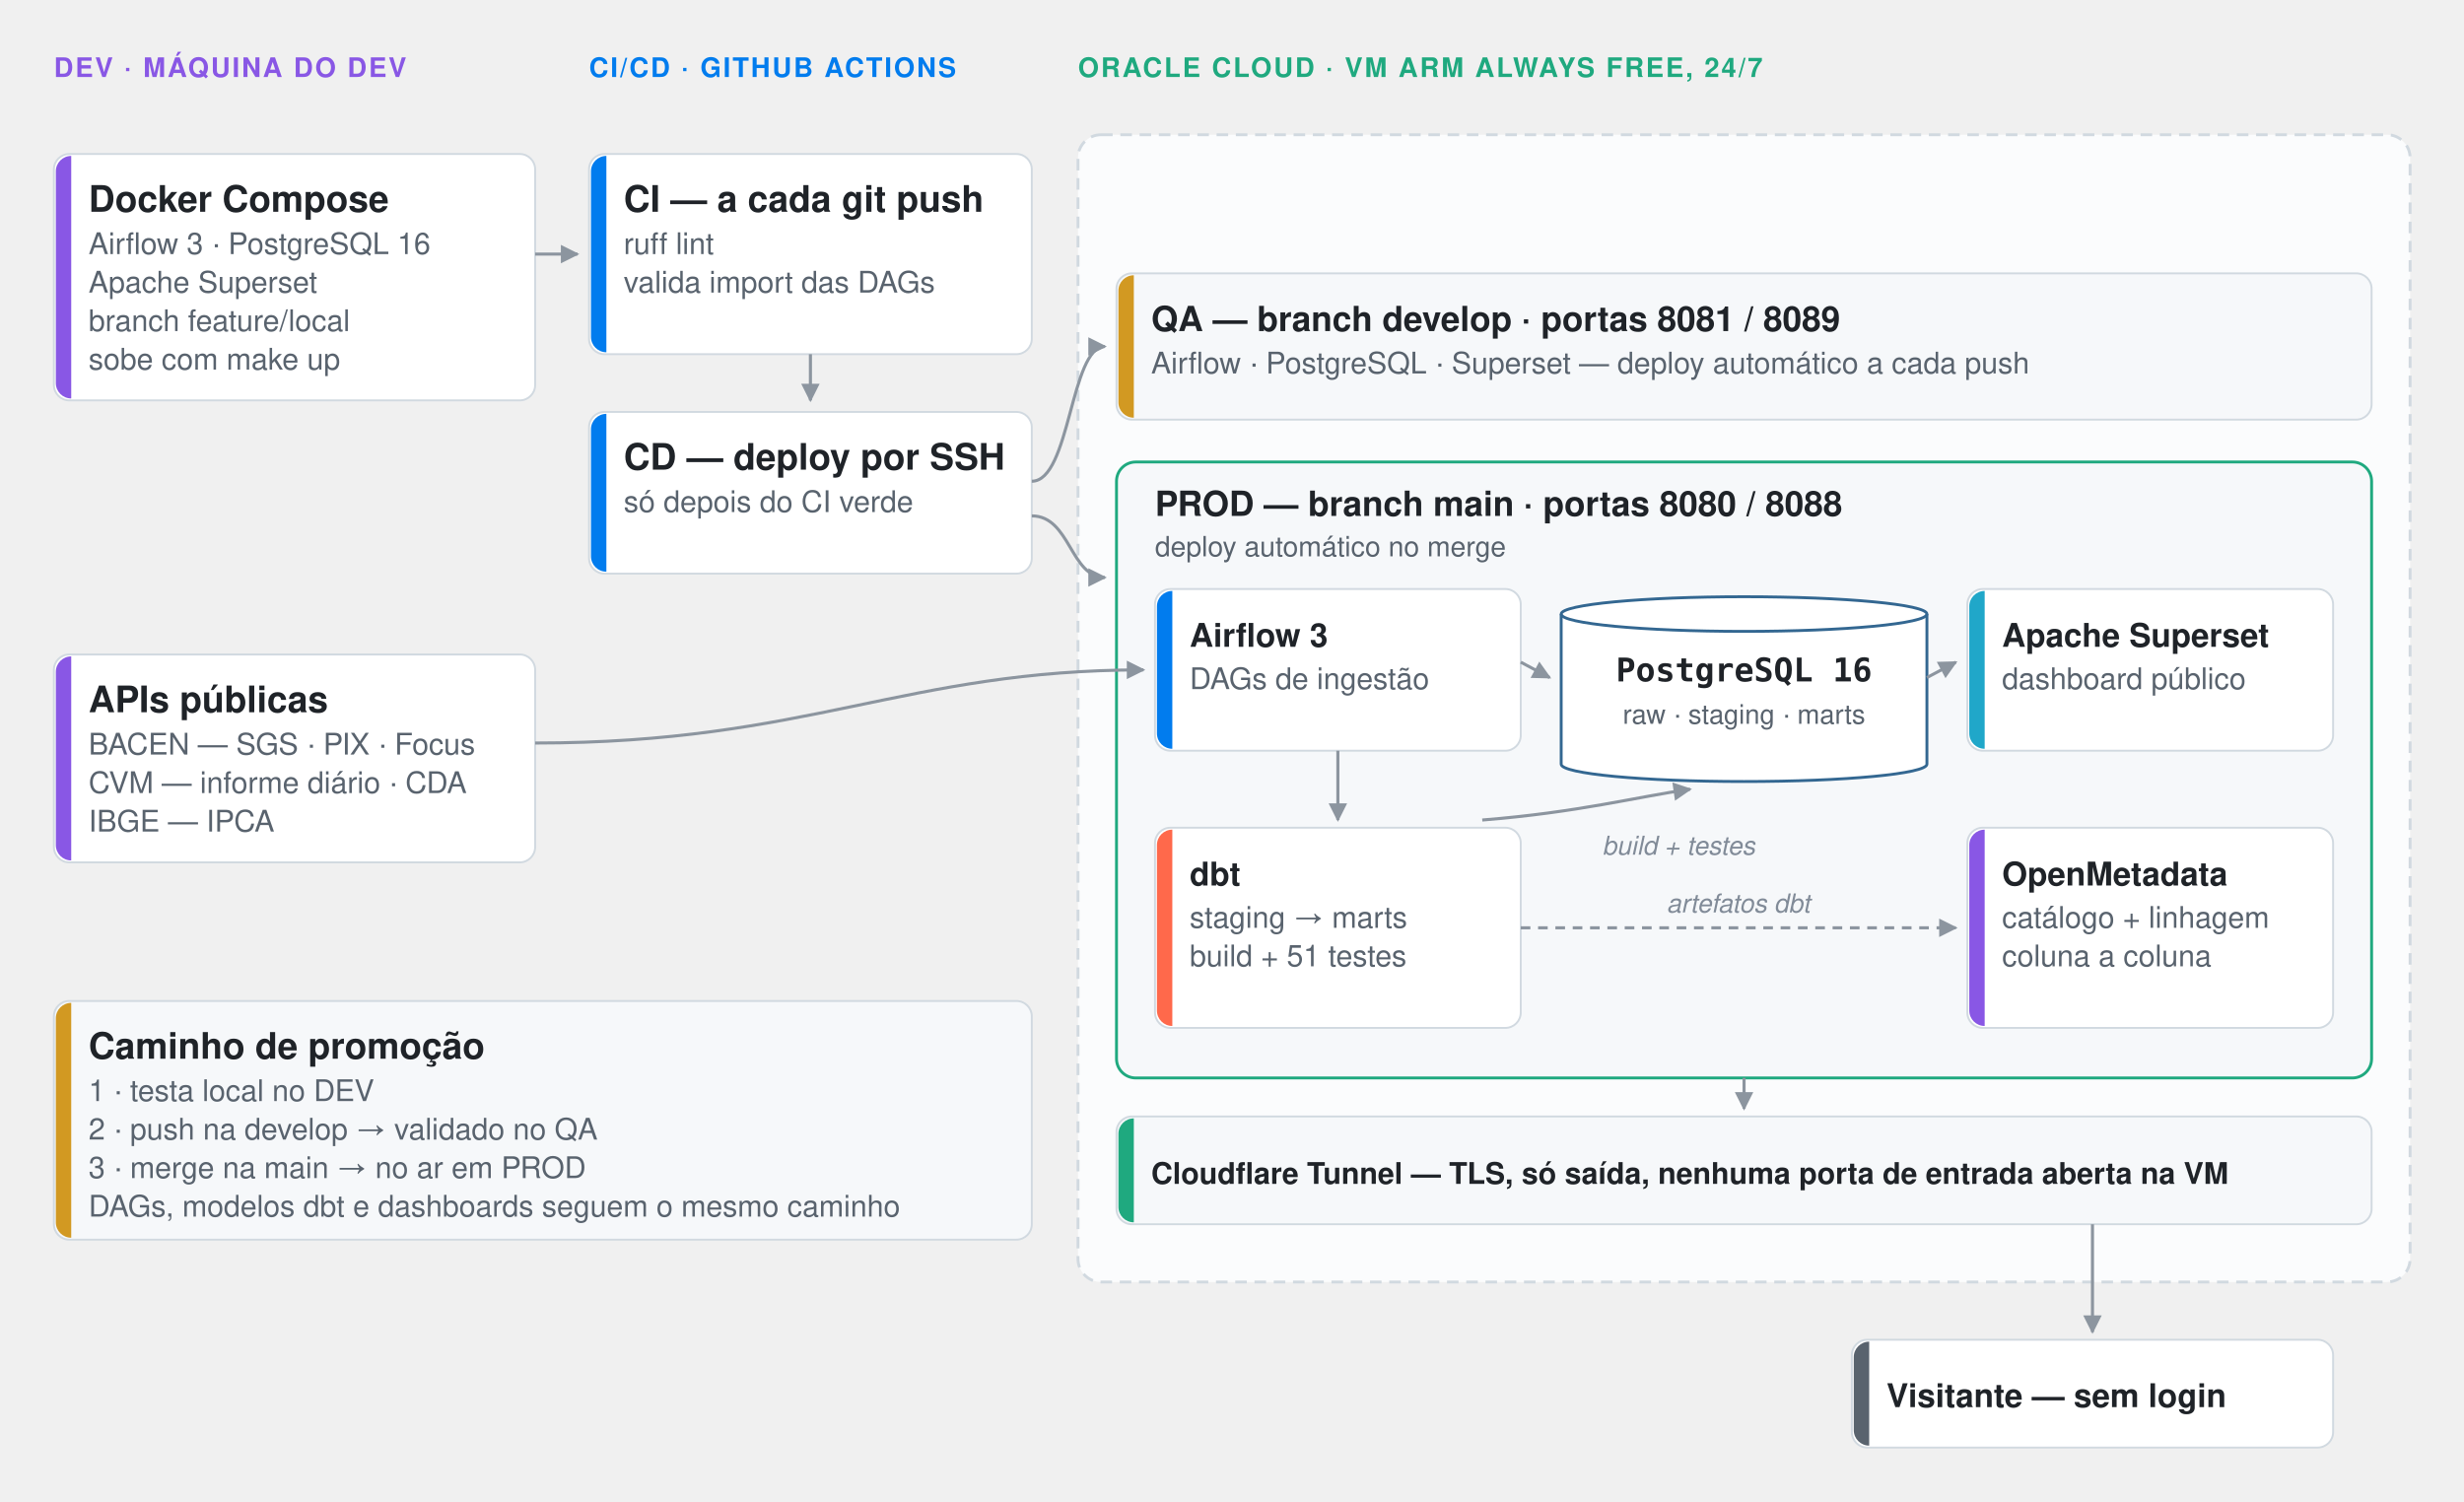
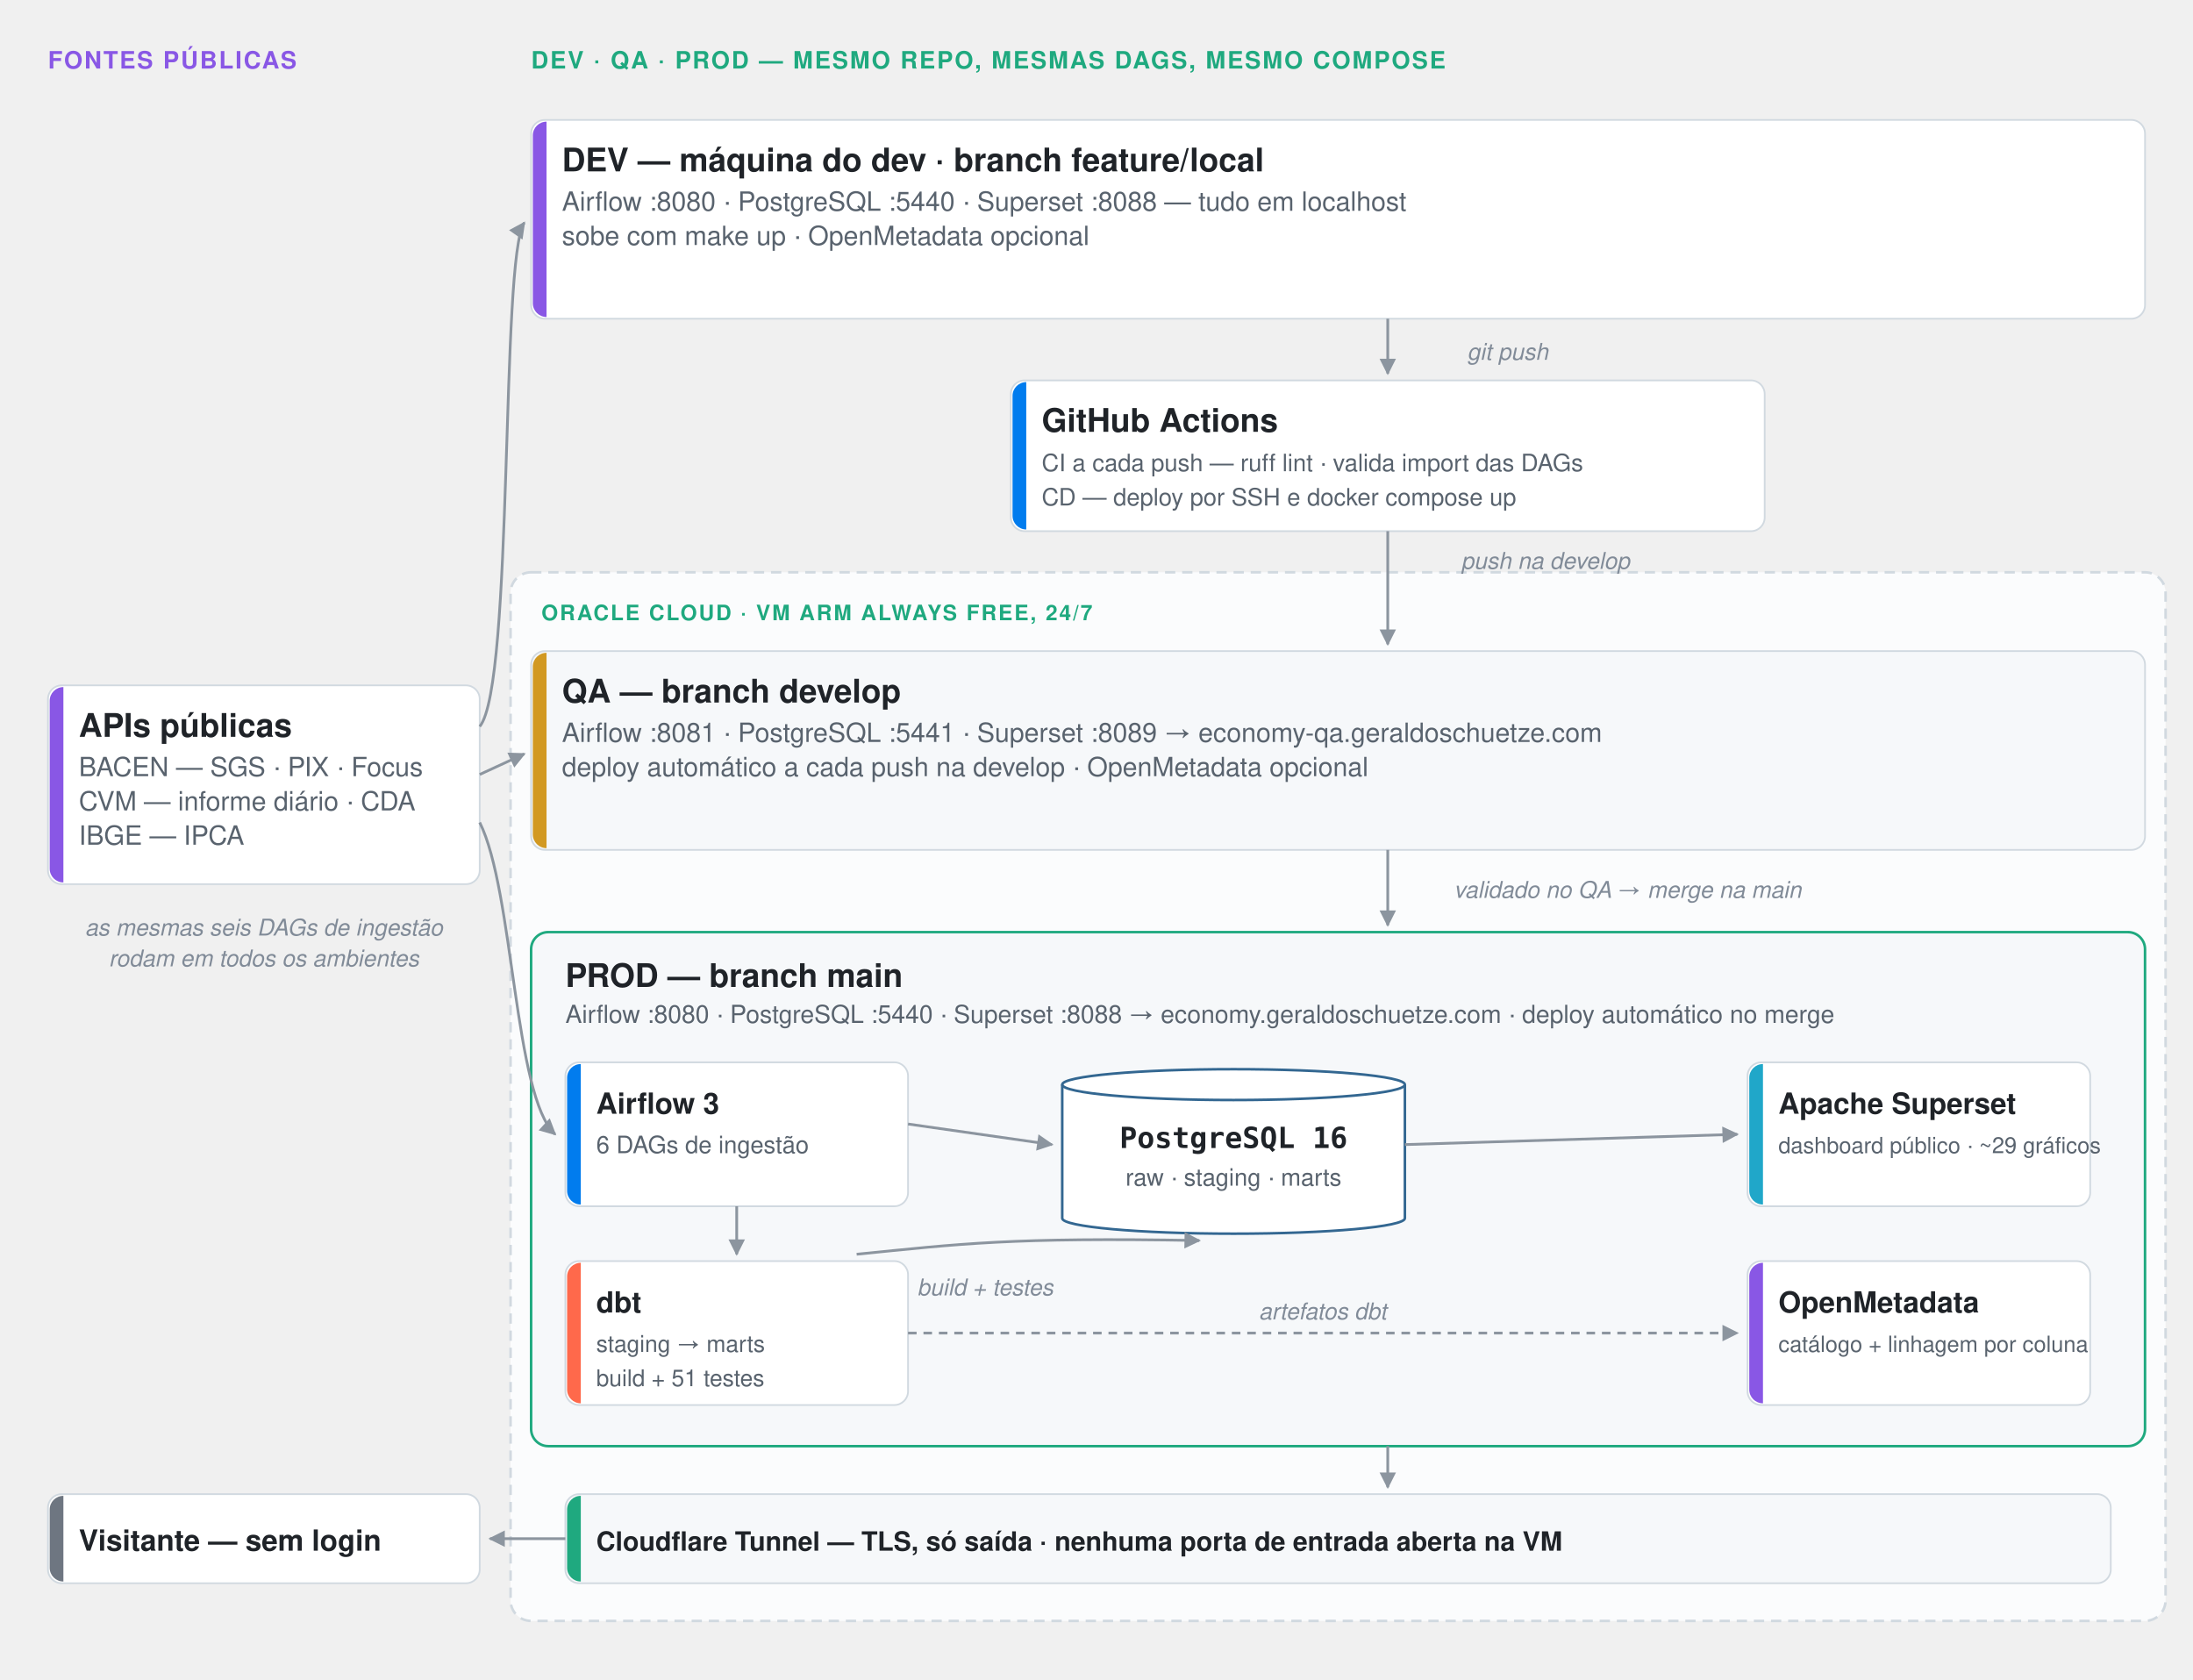
- <svg xmlns="http://www.w3.org/2000/svg" viewBox="0 0 1280 780" width="1280" height="780" role="img" aria-label="Arquitetura em três ambientes. A máquina do desenvolvedor roda a stack em Docker Compose e faz push para o GitHub Actions, que roda lint, valida o import das DAGs e faz deploy por SSH para o QA na branch develop e o PROD na main, ambos numa única VM ARM Always Free da Oracle Cloud. Dentro do PROD, o Airflow ingere as APIs públicas de BACEN, CVM e IBGE no PostgreSQL, o dbt constrói e testa staging e marts, o Superset serve o dashboard público e o OpenMetadata cataloga a linhagem — tudo alcançado pelo visitante através de um Cloudflare Tunnel de saída.">
+ <svg xmlns="http://www.w3.org/2000/svg" viewBox="0 0 1280 980" width="1280" height="980" role="img" aria-label="Arquitetura em três ambientes. As mesmas APIs públicas — BACEN, CVM e IBGE — são ingeridas pelas mesmas seis DAGs do Airflow em DEV, QA e PROD, cada um no seu próprio PostgreSQL. A promoção é sequencial: a máquina do desenvolvedor faz push para o GitHub Actions, que roda lint e valida o import das DAGs, e então faz deploy por SSH para o QA na branch develop; validado no QA, a develop entra na main e o PROD é publicado. QA e PROD ficam lado a lado numa única VM ARM Always Free da Oracle Cloud. Dentro do PROD, o Airflow grava os dados raw no PostgreSQL, o dbt constrói e testa staging e marts, o Superset serve o dashboard público e o OpenMetadata guarda o catálogo e a linhagem coluna a coluna, tudo alcançado por um Cloudflare Tunnel de saída por visitantes que nunca fazem login.">
  <defs>
    <marker id="ah" viewBox="0 0 10 10" refX="9" refY="5" markerWidth="6" markerHeight="6" orient="auto-start-reverse">
      <path d="M0 0 L10 5 L0 10 z" fill="#8c959f" />
    </marker>
  </defs>
-   <rect width="1280" height="780" fill="none" />
-   <text x="28" y="40" font-family="-apple-system, BlinkMacSystemFont, 'Segoe UI', Helvetica, Arial, sans-serif" font-size="14" font-weight="700" letter-spacing="1" fill="#8957e5">DEV · MÁQUINA DO DEV</text>
-   <text x="306" y="40" font-family="-apple-system, BlinkMacSystemFont, 'Segoe UI', Helvetica, Arial, sans-serif" font-size="14" font-weight="700" letter-spacing="1" fill="#017CEE">CI/CD · GITHUB ACTIONS</text>
-   <text x="560" y="40" font-family="-apple-system, BlinkMacSystemFont, 'Segoe UI', Helvetica, Arial, sans-serif" font-size="14" font-weight="700" letter-spacing="1" fill="#1FA97F">ORACLE CLOUD · VM ARM ALWAYS FREE, 24/7</text>
-   <rect x="560" y="70" width="692" height="596" rx="12" fill="#fbfcfd" stroke="#d1d9e0" stroke-width="1.5" stroke-dasharray="6 4" />
-   <rect x="28" y="80" width="250" height="128" rx="8" fill="#ffffff" stroke="#d1d9e0" stroke-width="1" />
-   <path d="M29 89 a8 8 0 0 1 8-8 h0 v126 h0 a8 8 0 0 1-8-8 Z" fill="#8957e5" />
-   <text x="46" y="110" font-family="-apple-system, BlinkMacSystemFont, 'Segoe UI', Helvetica, Arial, sans-serif" font-size="19" font-weight="600" fill="#1f2328">Docker Compose</text>
-   <text x="46" y="132" font-family="-apple-system, BlinkMacSystemFont, 'Segoe UI', Helvetica, Arial, sans-serif" font-size="15.5" fill="#59636e">Airflow 3 · PostgreSQL 16</text>
-   <text x="46" y="152" font-family="-apple-system, BlinkMacSystemFont, 'Segoe UI', Helvetica, Arial, sans-serif" font-size="15.5" fill="#59636e">Apache Superset</text>
-   <text x="46" y="172" font-family="-apple-system, BlinkMacSystemFont, 'Segoe UI', Helvetica, Arial, sans-serif" font-size="15.5" fill="#59636e">branch feature/local</text>
-   <text x="46" y="192" font-family="-apple-system, BlinkMacSystemFont, 'Segoe UI', Helvetica, Arial, sans-serif" font-size="15.5" fill="#59636e">sobe com make up</text>
-   <rect x="28" y="340" width="250" height="108" rx="8" fill="#ffffff" stroke="#d1d9e0" stroke-width="1" />
-   <path d="M29 349 a8 8 0 0 1 8-8 h0 v106 h0 a8 8 0 0 1-8-8 Z" fill="#8957e5" />
-   <text x="46" y="370" font-family="-apple-system, BlinkMacSystemFont, 'Segoe UI', Helvetica, Arial, sans-serif" font-size="19" font-weight="600" fill="#1f2328">APIs públicas</text>
-   <text x="46" y="392" font-family="-apple-system, BlinkMacSystemFont, 'Segoe UI', Helvetica, Arial, sans-serif" font-size="15.5" fill="#59636e">BACEN — SGS · PIX · Focus</text>
-   <text x="46" y="412" font-family="-apple-system, BlinkMacSystemFont, 'Segoe UI', Helvetica, Arial, sans-serif" font-size="15.5" fill="#59636e">CVM — informe diário · CDA</text>
-   <text x="46" y="432" font-family="-apple-system, BlinkMacSystemFont, 'Segoe UI', Helvetica, Arial, sans-serif" font-size="15.5" fill="#59636e">IBGE — IPCA</text>
-   <rect x="28" y="520" width="508" height="124" rx="8" fill="#f6f8fa" stroke="#d1d9e0" stroke-width="1" />
-   <path d="M29 529 a8 8 0 0 1 8-8 h0 v122 h0 a8 8 0 0 1-8-8 Z" fill="#d29922" />
-   <text x="46" y="550" font-family="-apple-system, BlinkMacSystemFont, 'Segoe UI', Helvetica, Arial, sans-serif" font-size="19" font-weight="600" fill="#1f2328">Caminho de promoção</text>
-   <text x="46" y="572" font-family="-apple-system, BlinkMacSystemFont, 'Segoe UI', Helvetica, Arial, sans-serif" font-size="15.5" fill="#59636e">1 · testa local no DEV</text>
-   <text x="46" y="592" font-family="-apple-system, BlinkMacSystemFont, 'Segoe UI', Helvetica, Arial, sans-serif" font-size="15.5" fill="#59636e">2 · push na develop → validado no QA</text>
-   <text x="46" y="612" font-family="-apple-system, BlinkMacSystemFont, 'Segoe UI', Helvetica, Arial, sans-serif" font-size="15.5" fill="#59636e">3 · merge na main → no ar em PROD</text>
-   <text x="46" y="632" font-family="-apple-system, BlinkMacSystemFont, 'Segoe UI', Helvetica, Arial, sans-serif" font-size="15.5" fill="#59636e">DAGs, modelos dbt e dashboards seguem o mesmo caminho</text>
-   <rect x="306" y="80" width="230" height="104" rx="8" fill="#ffffff" stroke="#d1d9e0" stroke-width="1" />
-   <path d="M307 89 a8 8 0 0 1 8-8 h0 v102 h0 a8 8 0 0 1-8-8 Z" fill="#017CEE" />
-   <text x="324" y="110" font-family="-apple-system, BlinkMacSystemFont, 'Segoe UI', Helvetica, Arial, sans-serif" font-size="19" font-weight="600" fill="#1f2328">CI — a cada git push</text>
-   <text x="324" y="132" font-family="-apple-system, BlinkMacSystemFont, 'Segoe UI', Helvetica, Arial, sans-serif" font-size="15.5" fill="#59636e">ruff lint</text>
-   <text x="324" y="152" font-family="-apple-system, BlinkMacSystemFont, 'Segoe UI', Helvetica, Arial, sans-serif" font-size="15.5" fill="#59636e">valida import das DAGs</text>
-   <rect x="306" y="214" width="230" height="84" rx="8" fill="#ffffff" stroke="#d1d9e0" stroke-width="1" />
-   <path d="M307 223 a8 8 0 0 1 8-8 h0 v82 h0 a8 8 0 0 1-8-8 Z" fill="#017CEE" />
-   <text x="324" y="244" font-family="-apple-system, BlinkMacSystemFont, 'Segoe UI', Helvetica, Arial, sans-serif" font-size="19" font-weight="600" fill="#1f2328">CD — deploy por SSH</text>
-   <text x="324" y="266" font-family="-apple-system, BlinkMacSystemFont, 'Segoe UI', Helvetica, Arial, sans-serif" font-size="15.5" fill="#59636e">só depois do CI verde</text>
-   <rect x="580" y="142" width="652" height="76" rx="8" fill="#f6f8fa" stroke="#d1d9e0" stroke-width="1" />
-   <path d="M581 151 a8 8 0 0 1 8-8 h0 v74 h0 a8 8 0 0 1-8-8 Z" fill="#d29922" />
-   <text x="598" y="172" font-family="-apple-system, BlinkMacSystemFont, 'Segoe UI', Helvetica, Arial, sans-serif" font-size="18" font-weight="600" fill="#1f2328">QA — branch develop · portas 8081 / 8089</text>
-   <text x="598" y="194" font-family="-apple-system, BlinkMacSystemFont, 'Segoe UI', Helvetica, Arial, sans-serif" font-size="15.5" fill="#59636e">Airflow · PostgreSQL · Superset — deploy automático a cada push</text>
-   <rect x="580" y="240" width="652" height="320" rx="10" fill="#f6f8fa" stroke="#1FA97F" stroke-width="1.5" />
-   <text x="600" y="268" font-family="-apple-system, BlinkMacSystemFont, 'Segoe UI', Helvetica, Arial, sans-serif" font-size="18" font-weight="600" fill="#1f2328">PROD — branch main · portas 8080 / 8088</text>
-   <text x="600" y="289" font-family="-apple-system, BlinkMacSystemFont, 'Segoe UI', Helvetica, Arial, sans-serif" font-size="14.5" fill="#59636e">deploy automático no merge</text>
-   <rect x="600" y="306" width="190" height="84" rx="8" fill="#ffffff" stroke="#d1d9e0" stroke-width="1" />
-   <path d="M601 315 a8 8 0 0 1 8-8 h0 v82 h0 a8 8 0 0 1-8-8 Z" fill="#017CEE" />
-   <text x="618" y="336" font-family="-apple-system, BlinkMacSystemFont, 'Segoe UI', Helvetica, Arial, sans-serif" font-size="17" font-weight="600" fill="#1f2328">Airflow 3</text>
-   <text x="618" y="358" font-family="-apple-system, BlinkMacSystemFont, 'Segoe UI', Helvetica, Arial, sans-serif" font-size="15.5" fill="#59636e">DAGs de ingestão</text>
-   <path d="M811 319 a95.0 9 0 0 1 190 0 v78 a95.0 9 0 0 1 -190 0 Z" fill="#ffffff" stroke="#336791" stroke-width="1.5" />
-   <path d="M811 319 a95.0 9 0 0 0 190 0" fill="none" stroke="#336791" stroke-width="1.5" />
-   <text x="906.0" y="354" text-anchor="middle" font-family="ui-monospace, SFMono-Regular, 'SF Mono', Menlo, monospace" font-size="17" font-weight="600" fill="#1f2328">PostgreSQL 16</text>
-   <text x="906.0" y="376" text-anchor="middle" font-family="-apple-system, BlinkMacSystemFont, 'Segoe UI', Helvetica, Arial, sans-serif" font-size="14" fill="#59636e">raw · staging · marts</text>
-   <rect x="1022" y="306" width="190" height="84" rx="8" fill="#ffffff" stroke="#d1d9e0" stroke-width="1" />
-   <path d="M1023 315 a8 8 0 0 1 8-8 h0 v82 h0 a8 8 0 0 1-8-8 Z" fill="#20A7C9" />
-   <text x="1040" y="336" font-family="-apple-system, BlinkMacSystemFont, 'Segoe UI', Helvetica, Arial, sans-serif" font-size="17" font-weight="600" fill="#1f2328">Apache Superset</text>
-   <text x="1040" y="358" font-family="-apple-system, BlinkMacSystemFont, 'Segoe UI', Helvetica, Arial, sans-serif" font-size="15.5" fill="#59636e">dashboard público</text>
-   <rect x="600" y="430" width="190" height="104" rx="8" fill="#ffffff" stroke="#d1d9e0" stroke-width="1" />
-   <path d="M601 439 a8 8 0 0 1 8-8 h0 v102 h0 a8 8 0 0 1-8-8 Z" fill="#FF694B" />
-   <text x="618" y="460" font-family="-apple-system, BlinkMacSystemFont, 'Segoe UI', Helvetica, Arial, sans-serif" font-size="17" font-weight="600" fill="#1f2328">dbt</text>
-   <text x="618" y="482" font-family="-apple-system, BlinkMacSystemFont, 'Segoe UI', Helvetica, Arial, sans-serif" font-size="15.5" fill="#59636e">staging → marts</text>
-   <text x="618" y="502" font-family="-apple-system, BlinkMacSystemFont, 'Segoe UI', Helvetica, Arial, sans-serif" font-size="15.5" fill="#59636e">build + 51 testes</text>
-   <rect x="1022" y="430" width="190" height="104" rx="8" fill="#ffffff" stroke="#d1d9e0" stroke-width="1" />
-   <path d="M1023 439 a8 8 0 0 1 8-8 h0 v102 h0 a8 8 0 0 1-8-8 Z" fill="#8957e5" />
-   <text x="1040" y="460" font-family="-apple-system, BlinkMacSystemFont, 'Segoe UI', Helvetica, Arial, sans-serif" font-size="17" font-weight="600" fill="#1f2328">OpenMetadata</text>
-   <text x="1040" y="482" font-family="-apple-system, BlinkMacSystemFont, 'Segoe UI', Helvetica, Arial, sans-serif" font-size="15.5" fill="#59636e">catálogo + linhagem</text>
-   <text x="1040" y="502" font-family="-apple-system, BlinkMacSystemFont, 'Segoe UI', Helvetica, Arial, sans-serif" font-size="15.5" fill="#59636e">coluna a coluna</text>
-   <rect x="580" y="580" width="652" height="56" rx="8" fill="#f6f8fa" stroke="#d1d9e0" stroke-width="1" />
-   <path d="M581 589 a8 8 0 0 1 8-8 h0 v54 h0 a8 8 0 0 1-8-8 Z" fill="#1FA97F" />
-   <text x="598" y="615.0" font-family="-apple-system, BlinkMacSystemFont, 'Segoe UI', Helvetica, Arial, sans-serif" font-size="15.5" font-weight="600" fill="#1f2328">Cloudflare Tunnel — TLS, só saída, nenhuma porta de entrada aberta na VM</text>
-   <rect x="962" y="696" width="250" height="56" rx="8" fill="#ffffff" stroke="#d1d9e0" stroke-width="1" />
-   <path d="M963 705 a8 8 0 0 1 8-8 h0 v54 h0 a8 8 0 0 1-8-8 Z" fill="#59636e" />
-   <text x="980" y="731.0" font-family="-apple-system, BlinkMacSystemFont, 'Segoe UI', Helvetica, Arial, sans-serif" font-size="17" font-weight="600" fill="#1f2328">Visitante — sem login</text>
-   <path d="M278 132 L300 132" fill="none" stroke="#8c959f" stroke-width="1.6" marker-end="url(#ah)" />
-   <path d="M421 184 L421 208" fill="none" stroke="#8c959f" stroke-width="1.6" marker-end="url(#ah)" />
-   <path d="M536 250 C556 250 556 180 574 180" fill="none" stroke="#8c959f" stroke-width="1.6" marker-end="url(#ah)" />
-   <path d="M536 268 C556 268 556 300 574 300" fill="none" stroke="#8c959f" stroke-width="1.6" marker-end="url(#ah)" />
-   <path d="M278 386 C420 386 470 348 594 348" fill="none" stroke="#8c959f" stroke-width="1.6" marker-end="url(#ah)" />
-   <path d="M790 344 L805 352" fill="none" stroke="#8c959f" stroke-width="1.6" marker-end="url(#ah)" />
-   <path d="M695 390 L695 426" fill="none" stroke="#8c959f" stroke-width="1.6" marker-end="url(#ah)" />
-   <path d="M770 426 C820 422 850 414 878 410" fill="none" stroke="#8c959f" stroke-width="1.6" marker-end="url(#ah)" />
-   <text x="872" y="444" text-anchor="middle" font-family="-apple-system, BlinkMacSystemFont, 'Segoe UI', Helvetica, Arial, sans-serif" font-size="13.5" font-style="italic" fill="#818b98">build + testes</text>
-   <path d="M1001 352 L1016 344" fill="none" stroke="#8c959f" stroke-width="1.6" marker-end="url(#ah)" />
-   <path d="M790 482 L1016 482" fill="none" stroke="#8c959f" stroke-width="1.6" stroke-dasharray="5 4" marker-end="url(#ah)" />
-   <text x="903" y="474" text-anchor="middle" font-family="-apple-system, BlinkMacSystemFont, 'Segoe UI', Helvetica, Arial, sans-serif" font-size="13.5" font-style="italic" fill="#818b98">artefatos dbt</text>
-   <path d="M906 560 L906 576" fill="none" stroke="#8c959f" stroke-width="1.6" marker-end="url(#ah)" />
-   <path d="M1087 636 L1087 692" fill="none" stroke="#8c959f" stroke-width="1.6" marker-end="url(#ah)" />
+   <rect width="1280" height="980" fill="none" />
+   <text x="28" y="40" font-family="-apple-system, BlinkMacSystemFont, 'Segoe UI', Helvetica, Arial, sans-serif" font-size="14" font-weight="700" letter-spacing="1" fill="#8957e5">FONTES PÚBLICAS</text>
+   <text x="310" y="40" font-family="-apple-system, BlinkMacSystemFont, 'Segoe UI', Helvetica, Arial, sans-serif" font-size="14" font-weight="700" letter-spacing="1" fill="#1FA97F">DEV · QA · PROD — MESMO REPO, MESMAS DAGS, MESMO COMPOSE</text>
+   <rect x="28" y="400" width="252" height="116" rx="8" fill="#ffffff" stroke="#d1d9e0" stroke-width="1" />
+   <path d="M29 409 a8 8 0 0 1 8-8 h0 v114 h0 a8 8 0 0 1-8-8 Z" fill="#8957e5" />
+   <text x="46" y="430" font-family="-apple-system, BlinkMacSystemFont, 'Segoe UI', Helvetica, Arial, sans-serif" font-size="19" font-weight="600" fill="#1f2328">APIs públicas</text>
+   <text x="46" y="453" font-family="-apple-system, BlinkMacSystemFont, 'Segoe UI', Helvetica, Arial, sans-serif" font-size="15.5" fill="#59636e">BACEN — SGS · PIX · Focus</text>
+   <text x="46" y="473" font-family="-apple-system, BlinkMacSystemFont, 'Segoe UI', Helvetica, Arial, sans-serif" font-size="15.5" fill="#59636e">CVM — informe diário · CDA</text>
+   <text x="46" y="493" font-family="-apple-system, BlinkMacSystemFont, 'Segoe UI', Helvetica, Arial, sans-serif" font-size="15.5" fill="#59636e">IBGE — IPCA</text>
+   <text x="154" y="546" text-anchor="middle" font-family="-apple-system, BlinkMacSystemFont, 'Segoe UI', Helvetica, Arial, sans-serif" font-size="13.5" font-style="italic" fill="#818b98">as mesmas seis DAGs de ingestão</text>
+   <text x="154" y="564" text-anchor="middle" font-family="-apple-system, BlinkMacSystemFont, 'Segoe UI', Helvetica, Arial, sans-serif" font-size="13.5" font-style="italic" fill="#818b98">rodam em todos os ambientes</text>
+   <rect x="310" y="70" width="942" height="116" rx="8" fill="#ffffff" stroke="#d1d9e0" stroke-width="1" />
+   <path d="M311 79 a8 8 0 0 1 8-8 h0 v114 h0 a8 8 0 0 1-8-8 Z" fill="#8957e5" />
+   <text x="328" y="100" font-family="-apple-system, BlinkMacSystemFont, 'Segoe UI', Helvetica, Arial, sans-serif" font-size="19" font-weight="600" fill="#1f2328">DEV — máquina do dev · branch feature/local</text>
+   <text x="328" y="123" font-family="-apple-system, BlinkMacSystemFont, 'Segoe UI', Helvetica, Arial, sans-serif" font-size="15.5" fill="#59636e">Airflow :8080 · PostgreSQL :5440 · Superset :8088 — tudo em localhost</text>
+   <text x="328" y="143" font-family="-apple-system, BlinkMacSystemFont, 'Segoe UI', Helvetica, Arial, sans-serif" font-size="15.5" fill="#59636e">sobe com make up · OpenMetadata opcional</text>
+   <rect x="590" y="222" width="440" height="88" rx="8" fill="#ffffff" stroke="#d1d9e0" stroke-width="1" />
+   <path d="M591 231 a8 8 0 0 1 8-8 h0 v86 h0 a8 8 0 0 1-8-8 Z" fill="#017CEE" />
+   <text x="608" y="252" font-family="-apple-system, BlinkMacSystemFont, 'Segoe UI', Helvetica, Arial, sans-serif" font-size="19" font-weight="600" fill="#1f2328">GitHub Actions</text>
+   <text x="608" y="275" font-family="-apple-system, BlinkMacSystemFont, 'Segoe UI', Helvetica, Arial, sans-serif" font-size="14" fill="#59636e">CI a cada push — ruff lint · valida import das DAGs</text>
+   <text x="608" y="295" font-family="-apple-system, BlinkMacSystemFont, 'Segoe UI', Helvetica, Arial, sans-serif" font-size="14" fill="#59636e">CD — deploy por SSH e docker compose up</text>
+   <rect x="298" y="334" width="966" height="612" rx="12" fill="#fbfcfd" stroke="#d1d9e0" stroke-width="1.5" stroke-dasharray="6 4" />
+   <text x="316" y="362" font-family="-apple-system, BlinkMacSystemFont, 'Segoe UI', Helvetica, Arial, sans-serif" font-size="12.5" font-weight="700" letter-spacing="1" fill="#1FA97F">ORACLE CLOUD · VM ARM ALWAYS FREE, 24/7</text>
+   <rect x="310" y="380" width="942" height="116" rx="8" fill="#f6f8fa" stroke="#d1d9e0" stroke-width="1" />
+   <path d="M311 389 a8 8 0 0 1 8-8 h0 v114 h0 a8 8 0 0 1-8-8 Z" fill="#d29922" />
+   <text x="328" y="410" font-family="-apple-system, BlinkMacSystemFont, 'Segoe UI', Helvetica, Arial, sans-serif" font-size="19" font-weight="600" fill="#1f2328">QA — branch develop</text>
+   <text x="328" y="433" font-family="-apple-system, BlinkMacSystemFont, 'Segoe UI', Helvetica, Arial, sans-serif" font-size="15.5" fill="#59636e">Airflow :8081 · PostgreSQL :5441 · Superset :8089 → economy-qa.geraldoschuetze.com</text>
+   <text x="328" y="453" font-family="-apple-system, BlinkMacSystemFont, 'Segoe UI', Helvetica, Arial, sans-serif" font-size="15.5" fill="#59636e">deploy automático a cada push na develop · OpenMetadata opcional</text>
+   <rect x="310" y="544" width="942" height="300" rx="10" fill="#f6f8fa" stroke="#1FA97F" stroke-width="1.5" />
+   <text x="330" y="576" font-family="-apple-system, BlinkMacSystemFont, 'Segoe UI', Helvetica, Arial, sans-serif" font-size="19" font-weight="600" fill="#1f2328">PROD — branch main</text>
+   <text x="330" y="597" font-family="-apple-system, BlinkMacSystemFont, 'Segoe UI', Helvetica, Arial, sans-serif" font-size="14.5" fill="#59636e">Airflow :8080 · PostgreSQL :5440 · Superset :8088 → economy.geraldoschuetze.com · deploy automático no merge</text>
+   <rect x="330" y="620" width="200" height="84" rx="8" fill="#ffffff" stroke="#d1d9e0" stroke-width="1" />
+   <path d="M331 629 a8 8 0 0 1 8-8 h0 v82 h0 a8 8 0 0 1-8-8 Z" fill="#017CEE" />
+   <text x="348" y="650" font-family="-apple-system, BlinkMacSystemFont, 'Segoe UI', Helvetica, Arial, sans-serif" font-size="17" font-weight="600" fill="#1f2328">Airflow 3</text>
+   <text x="348" y="673" font-family="-apple-system, BlinkMacSystemFont, 'Segoe UI', Helvetica, Arial, sans-serif" font-size="14" fill="#59636e">6 DAGs de ingestão</text>
+   <path d="M620 633 a100.0 9 0 0 1 200 0 v78 a100.0 9 0 0 1 -200 0 Z" fill="#ffffff" stroke="#336791" stroke-width="1.5" />
+   <path d="M620 633 a100.0 9 0 0 0 200 0" fill="none" stroke="#336791" stroke-width="1.5" />
+   <text x="720.0" y="670" text-anchor="middle" font-family="ui-monospace, SFMono-Regular, 'SF Mono', Menlo, monospace" font-size="17" font-weight="600" fill="#1f2328">PostgreSQL 16</text>
+   <text x="720.0" y="692" text-anchor="middle" font-family="-apple-system, BlinkMacSystemFont, 'Segoe UI', Helvetica, Arial, sans-serif" font-size="14" fill="#59636e">raw · staging · marts</text>
+   <rect x="1020" y="620" width="200" height="84" rx="8" fill="#ffffff" stroke="#d1d9e0" stroke-width="1" />
+   <path d="M1021 629 a8 8 0 0 1 8-8 h0 v82 h0 a8 8 0 0 1-8-8 Z" fill="#20A7C9" />
+   <text x="1038" y="650" font-family="-apple-system, BlinkMacSystemFont, 'Segoe UI', Helvetica, Arial, sans-serif" font-size="17" font-weight="600" fill="#1f2328">Apache Superset</text>
+   <text x="1038" y="673" font-family="-apple-system, BlinkMacSystemFont, 'Segoe UI', Helvetica, Arial, sans-serif" font-size="13" fill="#59636e">dashboard público · ~29 gráficos</text>
+   <rect x="330" y="736" width="200" height="84" rx="8" fill="#ffffff" stroke="#d1d9e0" stroke-width="1" />
+   <path d="M331 745 a8 8 0 0 1 8-8 h0 v82 h0 a8 8 0 0 1-8-8 Z" fill="#FF694B" />
+   <text x="348" y="766" font-family="-apple-system, BlinkMacSystemFont, 'Segoe UI', Helvetica, Arial, sans-serif" font-size="17" font-weight="600" fill="#1f2328">dbt</text>
+   <text x="348" y="789" font-family="-apple-system, BlinkMacSystemFont, 'Segoe UI', Helvetica, Arial, sans-serif" font-size="13.5" fill="#59636e">staging → marts</text>
+   <text x="348" y="809" font-family="-apple-system, BlinkMacSystemFont, 'Segoe UI', Helvetica, Arial, sans-serif" font-size="13.5" fill="#59636e">build + 51 testes</text>
+   <rect x="1020" y="736" width="200" height="84" rx="8" fill="#ffffff" stroke="#d1d9e0" stroke-width="1" />
+   <path d="M1021 745 a8 8 0 0 1 8-8 h0 v82 h0 a8 8 0 0 1-8-8 Z" fill="#8957e5" />
+   <text x="1038" y="766" font-family="-apple-system, BlinkMacSystemFont, 'Segoe UI', Helvetica, Arial, sans-serif" font-size="17" font-weight="600" fill="#1f2328">OpenMetadata</text>
+   <text x="1038" y="789" font-family="-apple-system, BlinkMacSystemFont, 'Segoe UI', Helvetica, Arial, sans-serif" font-size="13" fill="#59636e">catálogo + linhagem por coluna</text>
+   <rect x="330" y="872" width="902" height="52" rx="8" fill="#f6f8fa" stroke="#d1d9e0" stroke-width="1" />
+   <path d="M331 881 a8 8 0 0 1 8-8 h0 v50 h0 a8 8 0 0 1-8-8 Z" fill="#1FA97F" />
+   <text x="348" y="905.0" font-family="-apple-system, BlinkMacSystemFont, 'Segoe UI', Helvetica, Arial, sans-serif" font-size="15.5" font-weight="600" fill="#1f2328">Cloudflare Tunnel — TLS, só saída · nenhuma porta de entrada aberta na VM</text>
+   <rect x="28" y="872" width="252" height="52" rx="8" fill="#ffffff" stroke="#d1d9e0" stroke-width="1" />
+   <path d="M29 881 a8 8 0 0 1 8-8 h0 v50 h0 a8 8 0 0 1-8-8 Z" fill="#6e7681" />
+   <text x="46" y="905.0" font-family="-apple-system, BlinkMacSystemFont, 'Segoe UI', Helvetica, Arial, sans-serif" font-size="17" font-weight="600" fill="#1f2328">Visitante — sem login</text>
+   <path d="M280 424 C300 400 292 150 306 130" fill="none" stroke="#8c959f" stroke-width="1.6" marker-end="url(#ah)" />
+   <path d="M280 452 L306 440" fill="none" stroke="#8c959f" stroke-width="1.6" marker-end="url(#ah)" />
+   <path d="M280 480 C300 520 300 640 324 662" fill="none" stroke="#8c959f" stroke-width="1.6" marker-end="url(#ah)" />
+   <path d="M810 186 L810 218" fill="none" stroke="#8c959f" stroke-width="1.6" marker-end="url(#ah)" />
+   <text x="880" y="210" text-anchor="middle" font-family="-apple-system, BlinkMacSystemFont, 'Segoe UI', Helvetica, Arial, sans-serif" font-size="13.5" font-style="italic" fill="#818b98">git push</text>
+   <path d="M810 310 L810 376" fill="none" stroke="#8c959f" stroke-width="1.6" marker-end="url(#ah)" />
+   <text x="902" y="332" text-anchor="middle" font-family="-apple-system, BlinkMacSystemFont, 'Segoe UI', Helvetica, Arial, sans-serif" font-size="13.5" font-style="italic" fill="#818b98">push na develop</text>
+   <path d="M810 496 L810 540" fill="none" stroke="#8c959f" stroke-width="1.6" marker-end="url(#ah)" />
+   <text x="950" y="524" text-anchor="middle" font-family="-apple-system, BlinkMacSystemFont, 'Segoe UI', Helvetica, Arial, sans-serif" font-size="13.5" font-style="italic" fill="#818b98">validado no QA → merge na main</text>
+   <path d="M530 656 L614 668" fill="none" stroke="#8c959f" stroke-width="1.6" marker-end="url(#ah)" />
+   <path d="M430 704 L430 732" fill="none" stroke="#8c959f" stroke-width="1.6" marker-end="url(#ah)" />
+   <path d="M500 732 C560 726 590 722 700 724" fill="none" stroke="#8c959f" stroke-width="1.6" marker-end="url(#ah)" />
+   <text x="575" y="756" text-anchor="middle" font-family="-apple-system, BlinkMacSystemFont, 'Segoe UI', Helvetica, Arial, sans-serif" font-size="13.5" font-style="italic" fill="#818b98">build + testes</text>
+   <path d="M820 668 L1014 662" fill="none" stroke="#8c959f" stroke-width="1.6" marker-end="url(#ah)" />
+   <path d="M530 778 L1014 778" fill="none" stroke="#8c959f" stroke-width="1.6" stroke-dasharray="5 4" marker-end="url(#ah)" />
+   <text x="772" y="770" text-anchor="middle" font-family="-apple-system, BlinkMacSystemFont, 'Segoe UI', Helvetica, Arial, sans-serif" font-size="13.5" font-style="italic" fill="#818b98">artefatos dbt</text>
+   <path d="M810 844 L810 868" fill="none" stroke="#8c959f" stroke-width="1.6" marker-end="url(#ah)" />
+   <path d="M330 898 L286 898" fill="none" stroke="#8c959f" stroke-width="1.6" marker-end="url(#ah)" />
</svg>
